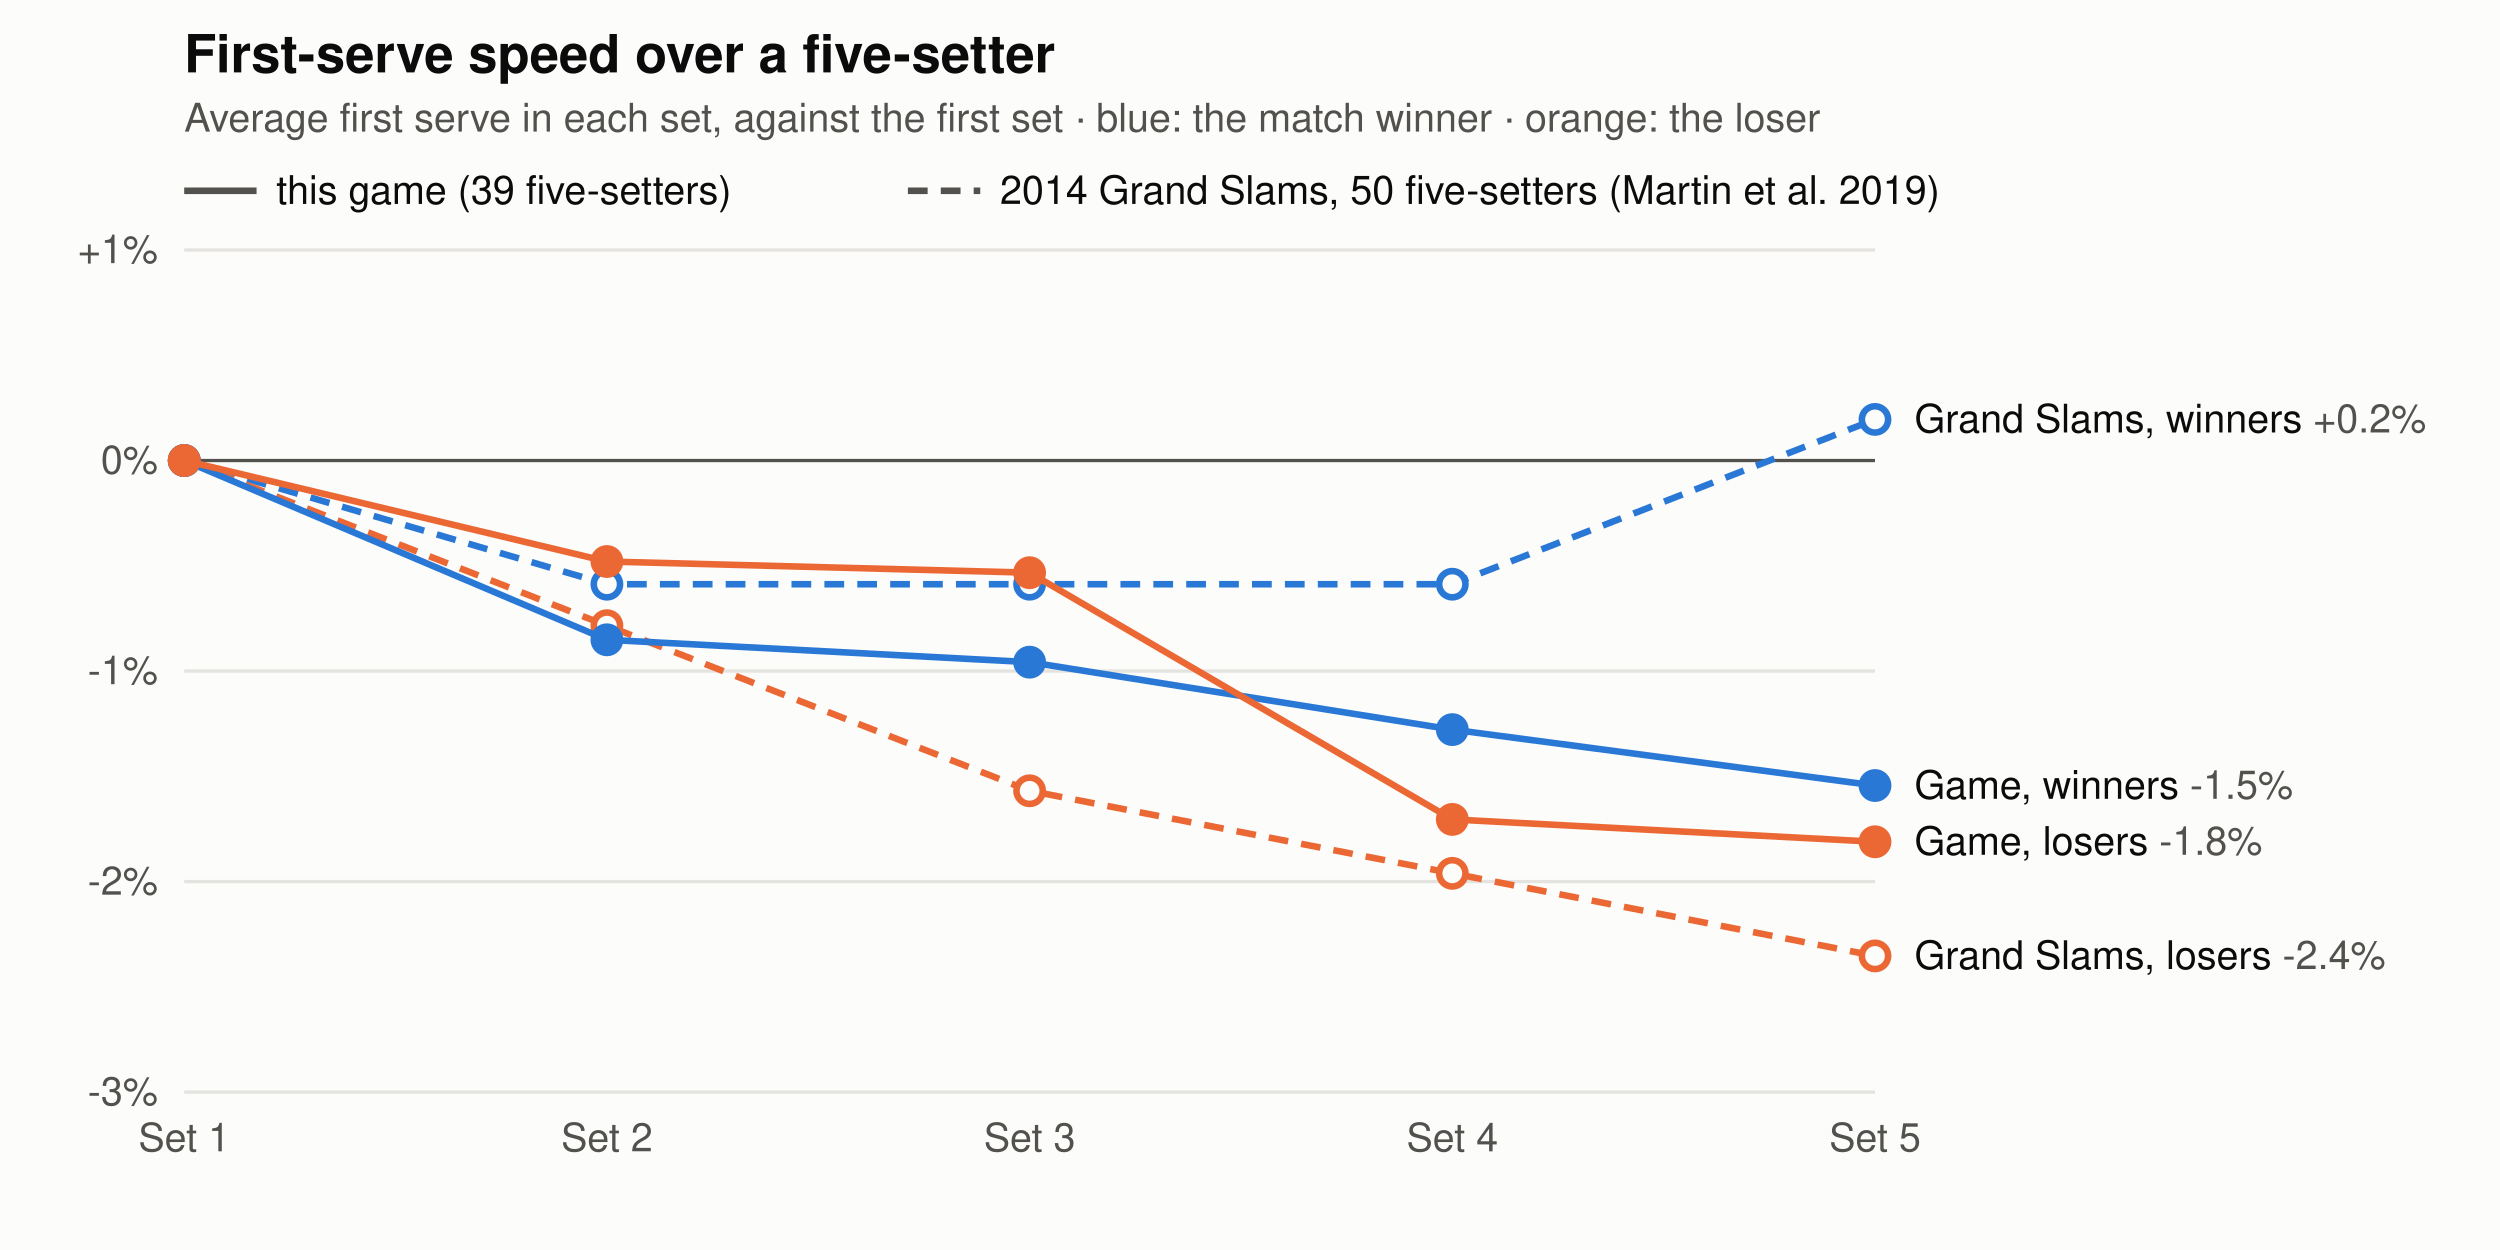
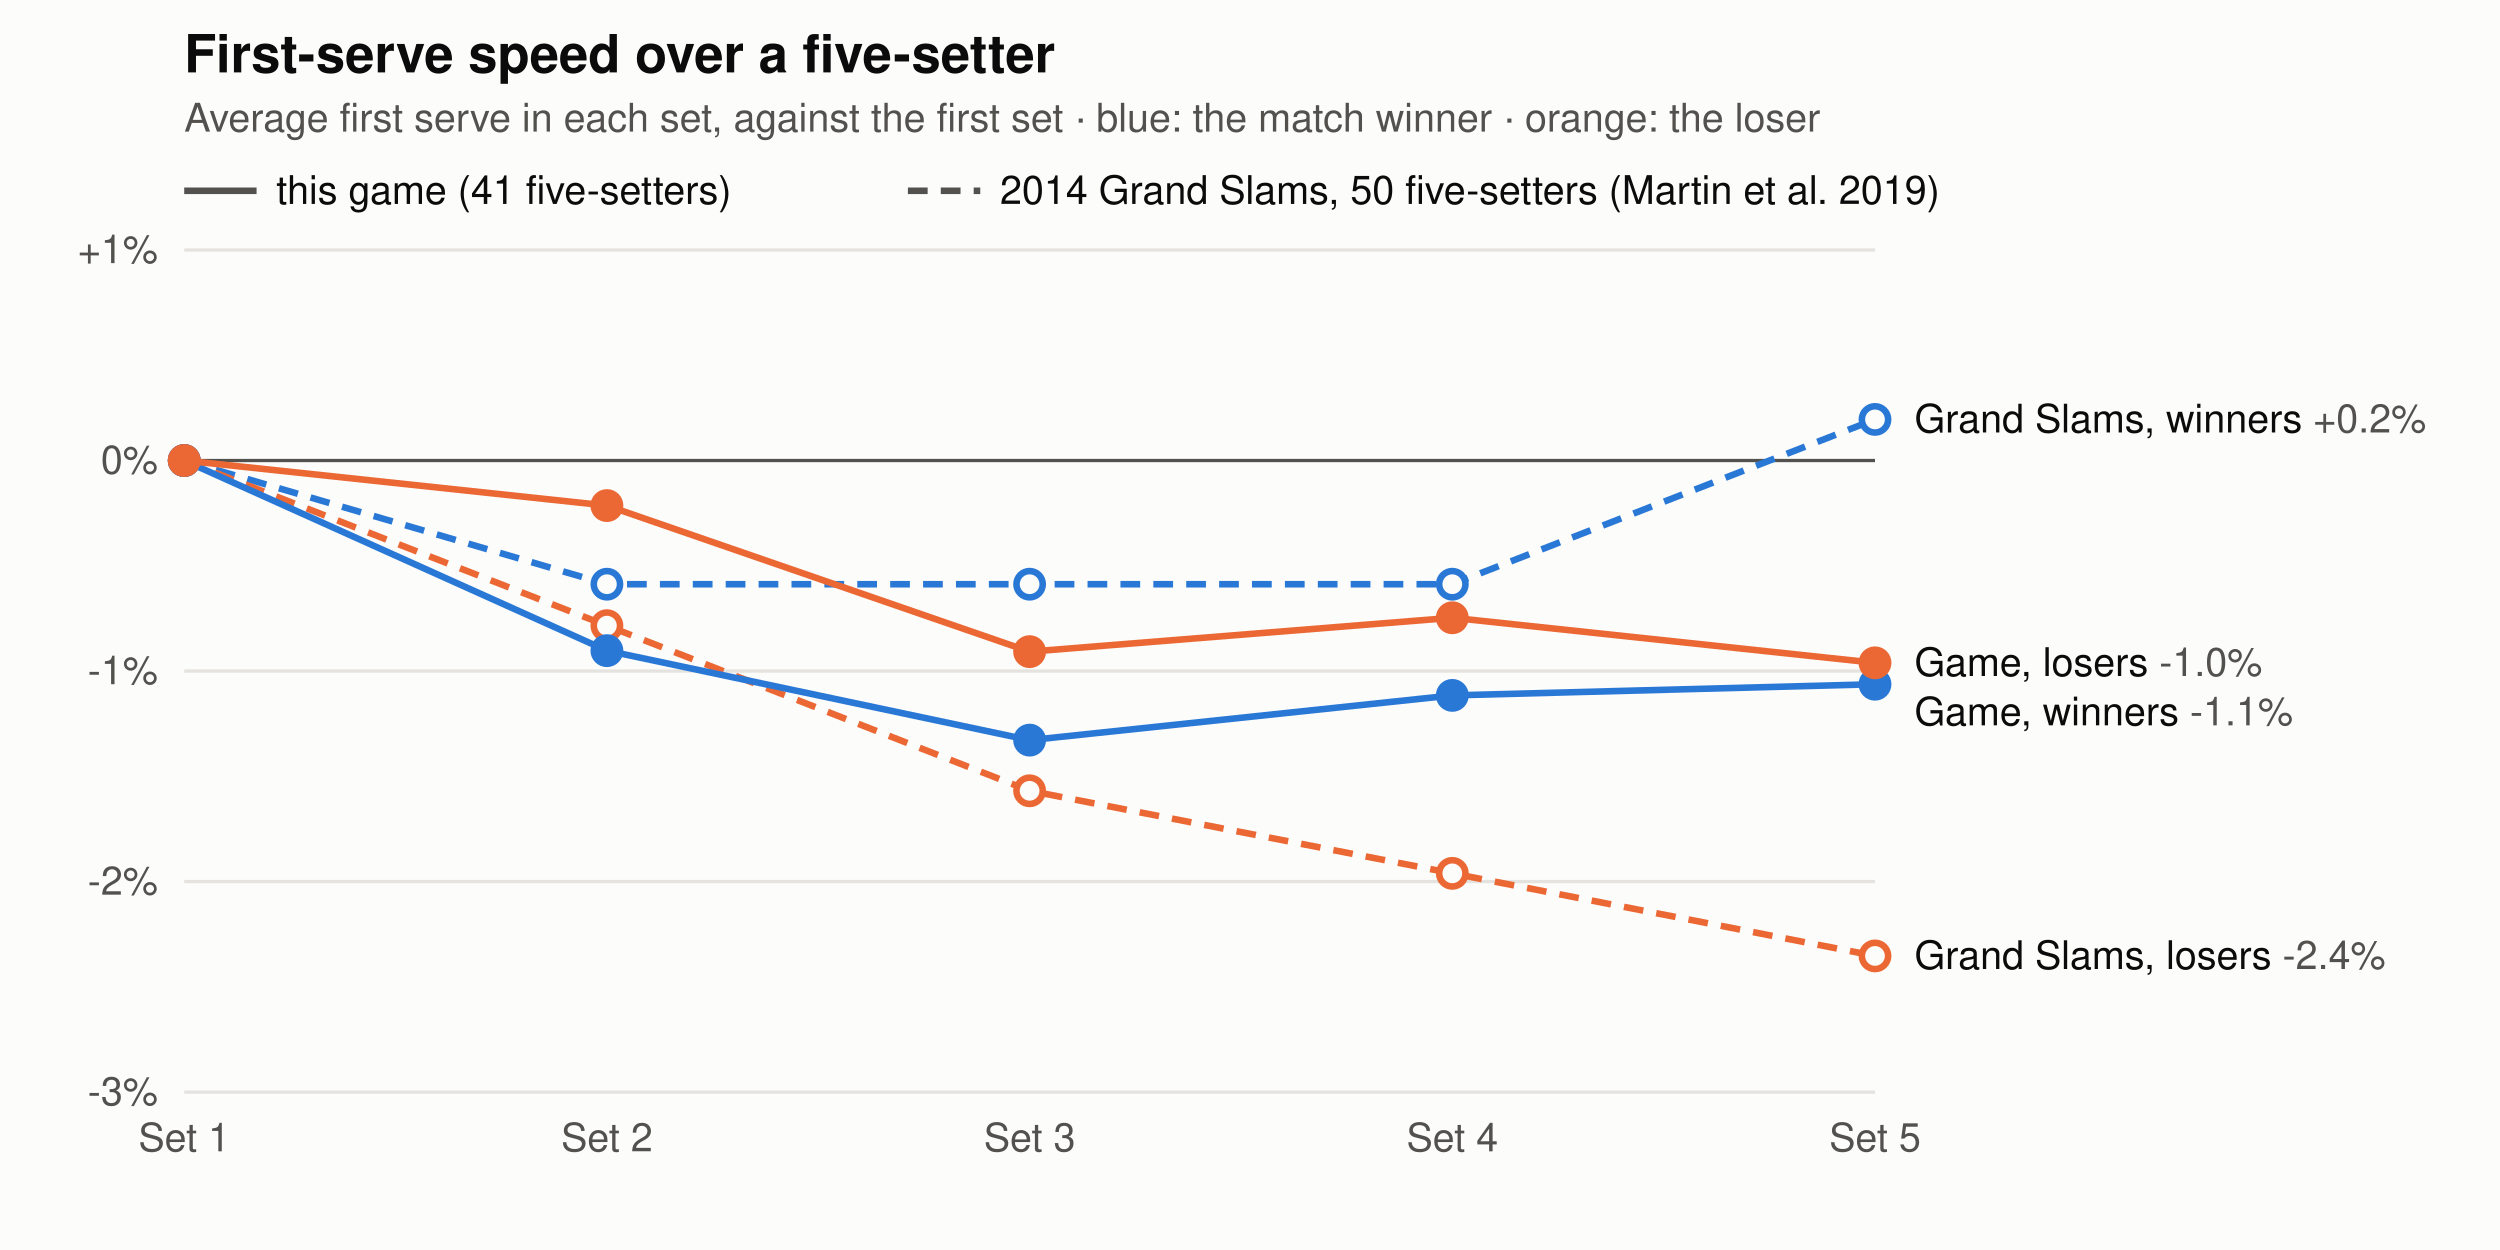
<svg xmlns="http://www.w3.org/2000/svg" viewBox="0 0 760 380" width="760" height="380" font-family="-apple-system,BlinkMacSystemFont,Segoe UI,Helvetica,Arial,sans-serif" role="img" aria-label="First-serve speed by set relative to the first set, winners and losers, in the game and in Grand Slam five-set matches">
  <rect width="760" height="380" fill="#fcfcfb" />
  <text x="56" y="22" font-size="16" font-weight="600" fill="#0b0b0b">First-serve speed over a five-setter</text>
  <text x="56" y="40" font-size="12" fill="#52514e">Average first serve in each set, against the first set · blue: the match winner · orange: the loser</text>
  <line x1="56" x2="78" y1="58" y2="58" stroke="#52514e" stroke-width="2" />
-   <text x="84" y="62" font-size="12" fill="#0b0b0b">this game (39 five-setters)</text>
+   <text x="84" y="62" font-size="12" fill="#0b0b0b">this game (41 five-setters)</text>
  <line x1="276" x2="298" y1="58" y2="58" stroke="#52514e" stroke-width="2" stroke-dasharray="6 4" />
  <text x="304" y="62" font-size="12" fill="#0b0b0b">2014 Grand Slams, 50 five-setters (Martin et al. 2019)</text>
  <line x1="56" x2="570" y1="332" y2="332" stroke="#e4e3df" />
  <text x="48" y="336" text-anchor="end" font-size="12" fill="#52514e">-3%</text>
  <line x1="56" x2="570" y1="268" y2="268" stroke="#e4e3df" />
  <text x="48" y="272" text-anchor="end" font-size="12" fill="#52514e">-2%</text>
  <line x1="56" x2="570" y1="204" y2="204" stroke="#e4e3df" />
  <text x="48" y="208" text-anchor="end" font-size="12" fill="#52514e">-1%</text>
  <line x1="56" x2="570" y1="140" y2="140" stroke="#52514e" />
  <text x="48" y="144" text-anchor="end" font-size="12" fill="#52514e">0%</text>
  <line x1="56" x2="570" y1="76" y2="76" stroke="#e4e3df" />
  <text x="48" y="80" text-anchor="end" font-size="12" fill="#52514e">+1%</text>
  <text x="56" y="350" text-anchor="middle" font-size="12" fill="#52514e">Set 1</text>
  <text x="184.5" y="350" text-anchor="middle" font-size="12" fill="#52514e">Set 2</text>
  <text x="313" y="350" text-anchor="middle" font-size="12" fill="#52514e">Set 3</text>
  <text x="441.5" y="350" text-anchor="middle" font-size="12" fill="#52514e">Set 4</text>
  <text x="570" y="350" text-anchor="middle" font-size="12" fill="#52514e">Set 5</text>
  <polyline points="56.0,140.0 184.5,177.6 313.0,177.6 441.5,177.6 570.0,127.5" fill="none" stroke="#2a78d6" stroke-width="2" stroke-dasharray="6 4" stroke-linejoin="round" />
  <circle cx="56.0" cy="140.0" r="4" fill="#fcfcfb" stroke="#2a78d6" stroke-width="2" />
  <circle cx="184.5" cy="177.6" r="4" fill="#fcfcfb" stroke="#2a78d6" stroke-width="2" />
  <circle cx="313.0" cy="177.6" r="4" fill="#fcfcfb" stroke="#2a78d6" stroke-width="2" />
  <circle cx="441.5" cy="177.6" r="4" fill="#fcfcfb" stroke="#2a78d6" stroke-width="2" />
  <circle cx="570.0" cy="127.5" r="4" fill="#fcfcfb" stroke="#2a78d6" stroke-width="2" />
  <polyline points="56.0,140.0 184.5,190.2 313.0,240.4 441.5,265.5 570.0,290.6" fill="none" stroke="#eb6834" stroke-width="2" stroke-dasharray="6 4" stroke-linejoin="round" />
  <circle cx="56.0" cy="140.0" r="4" fill="#fcfcfb" stroke="#eb6834" stroke-width="2" />
  <circle cx="184.5" cy="190.2" r="4" fill="#fcfcfb" stroke="#eb6834" stroke-width="2" />
  <circle cx="313.0" cy="240.4" r="4" fill="#fcfcfb" stroke="#eb6834" stroke-width="2" />
  <circle cx="441.5" cy="265.5" r="4" fill="#fcfcfb" stroke="#eb6834" stroke-width="2" />
  <circle cx="570.0" cy="290.6" r="4" fill="#fcfcfb" stroke="#eb6834" stroke-width="2" />
-   <polyline points="56.0,140.0 184.5,194.5 313.0,201.3 441.5,221.8 570.0,238.8" fill="none" stroke="#2a78d6" stroke-width="2" stroke-linejoin="round" />
+   <polyline points="56.0,140.0 184.5,197.8 313.0,225.0 441.5,211.4 570.0,208.0" fill="none" stroke="#2a78d6" stroke-width="2" stroke-linejoin="round" />
  <circle cx="56.0" cy="140.0" r="4" fill="#2a78d6" stroke="#2a78d6" stroke-width="2" />
-   <circle cx="184.5" cy="194.5" r="4" fill="#2a78d6" stroke="#2a78d6" stroke-width="2" />
-   <circle cx="313.0" cy="201.3" r="4" fill="#2a78d6" stroke="#2a78d6" stroke-width="2" />
-   <circle cx="441.5" cy="221.8" r="4" fill="#2a78d6" stroke="#2a78d6" stroke-width="2" />
-   <circle cx="570.0" cy="238.8" r="4" fill="#2a78d6" stroke="#2a78d6" stroke-width="2" />
-   <polyline points="56.0,140.0 184.5,170.7 313.0,174.1 441.5,249.1 570.0,255.9" fill="none" stroke="#eb6834" stroke-width="2" stroke-linejoin="round" />
+   <circle cx="184.5" cy="197.8" r="4" fill="#2a78d6" stroke="#2a78d6" stroke-width="2" />
+   <circle cx="313.0" cy="225.0" r="4" fill="#2a78d6" stroke="#2a78d6" stroke-width="2" />
+   <circle cx="441.5" cy="211.4" r="4" fill="#2a78d6" stroke="#2a78d6" stroke-width="2" />
+   <circle cx="570.0" cy="208.0" r="4" fill="#2a78d6" stroke="#2a78d6" stroke-width="2" />
+   <polyline points="56.0,140.0 184.5,153.7 313.0,198.1 441.5,187.8 570.0,201.5" fill="none" stroke="#eb6834" stroke-width="2" stroke-linejoin="round" />
  <circle cx="56.0" cy="140.0" r="4" fill="#eb6834" stroke="#eb6834" stroke-width="2" />
-   <circle cx="184.5" cy="170.7" r="4" fill="#eb6834" stroke="#eb6834" stroke-width="2" />
-   <circle cx="313.0" cy="174.1" r="4" fill="#eb6834" stroke="#eb6834" stroke-width="2" />
-   <circle cx="441.5" cy="249.1" r="4" fill="#eb6834" stroke="#eb6834" stroke-width="2" />
-   <circle cx="570.0" cy="255.9" r="4" fill="#eb6834" stroke="#eb6834" stroke-width="2" />
+   <circle cx="184.5" cy="153.7" r="4" fill="#eb6834" stroke="#eb6834" stroke-width="2" />
+   <circle cx="313.0" cy="198.1" r="4" fill="#eb6834" stroke="#eb6834" stroke-width="2" />
+   <circle cx="441.5" cy="187.8" r="4" fill="#eb6834" stroke="#eb6834" stroke-width="2" />
+   <circle cx="570.0" cy="201.5" r="4" fill="#eb6834" stroke="#eb6834" stroke-width="2" />
  <text x="582" y="131.476" font-size="12" fill="#0b0b0b">Grand Slams, winners <tspan fill="#52514e">+0.2%</tspan>
  </text>
-   <text x="582" y="242.829" font-size="12" fill="#0b0b0b">Game, winners <tspan fill="#52514e">-1.5%</tspan>
+   <text x="582" y="205.506" font-size="12" fill="#0b0b0b">Game, losers <tspan fill="#52514e">-1.0%</tspan>
  </text>
-   <text x="582" y="259.868" font-size="12" fill="#0b0b0b">Game, losers <tspan fill="#52514e">-1.8%</tspan>
+   <text x="582" y="220.506" font-size="12" fill="#0b0b0b">Game, winners <tspan fill="#52514e">-1.1%</tspan>
  </text>
  <text x="582" y="294.588" font-size="12" fill="#0b0b0b">Grand Slams, losers <tspan fill="#52514e">-2.4%</tspan>
  </text>
</svg>
